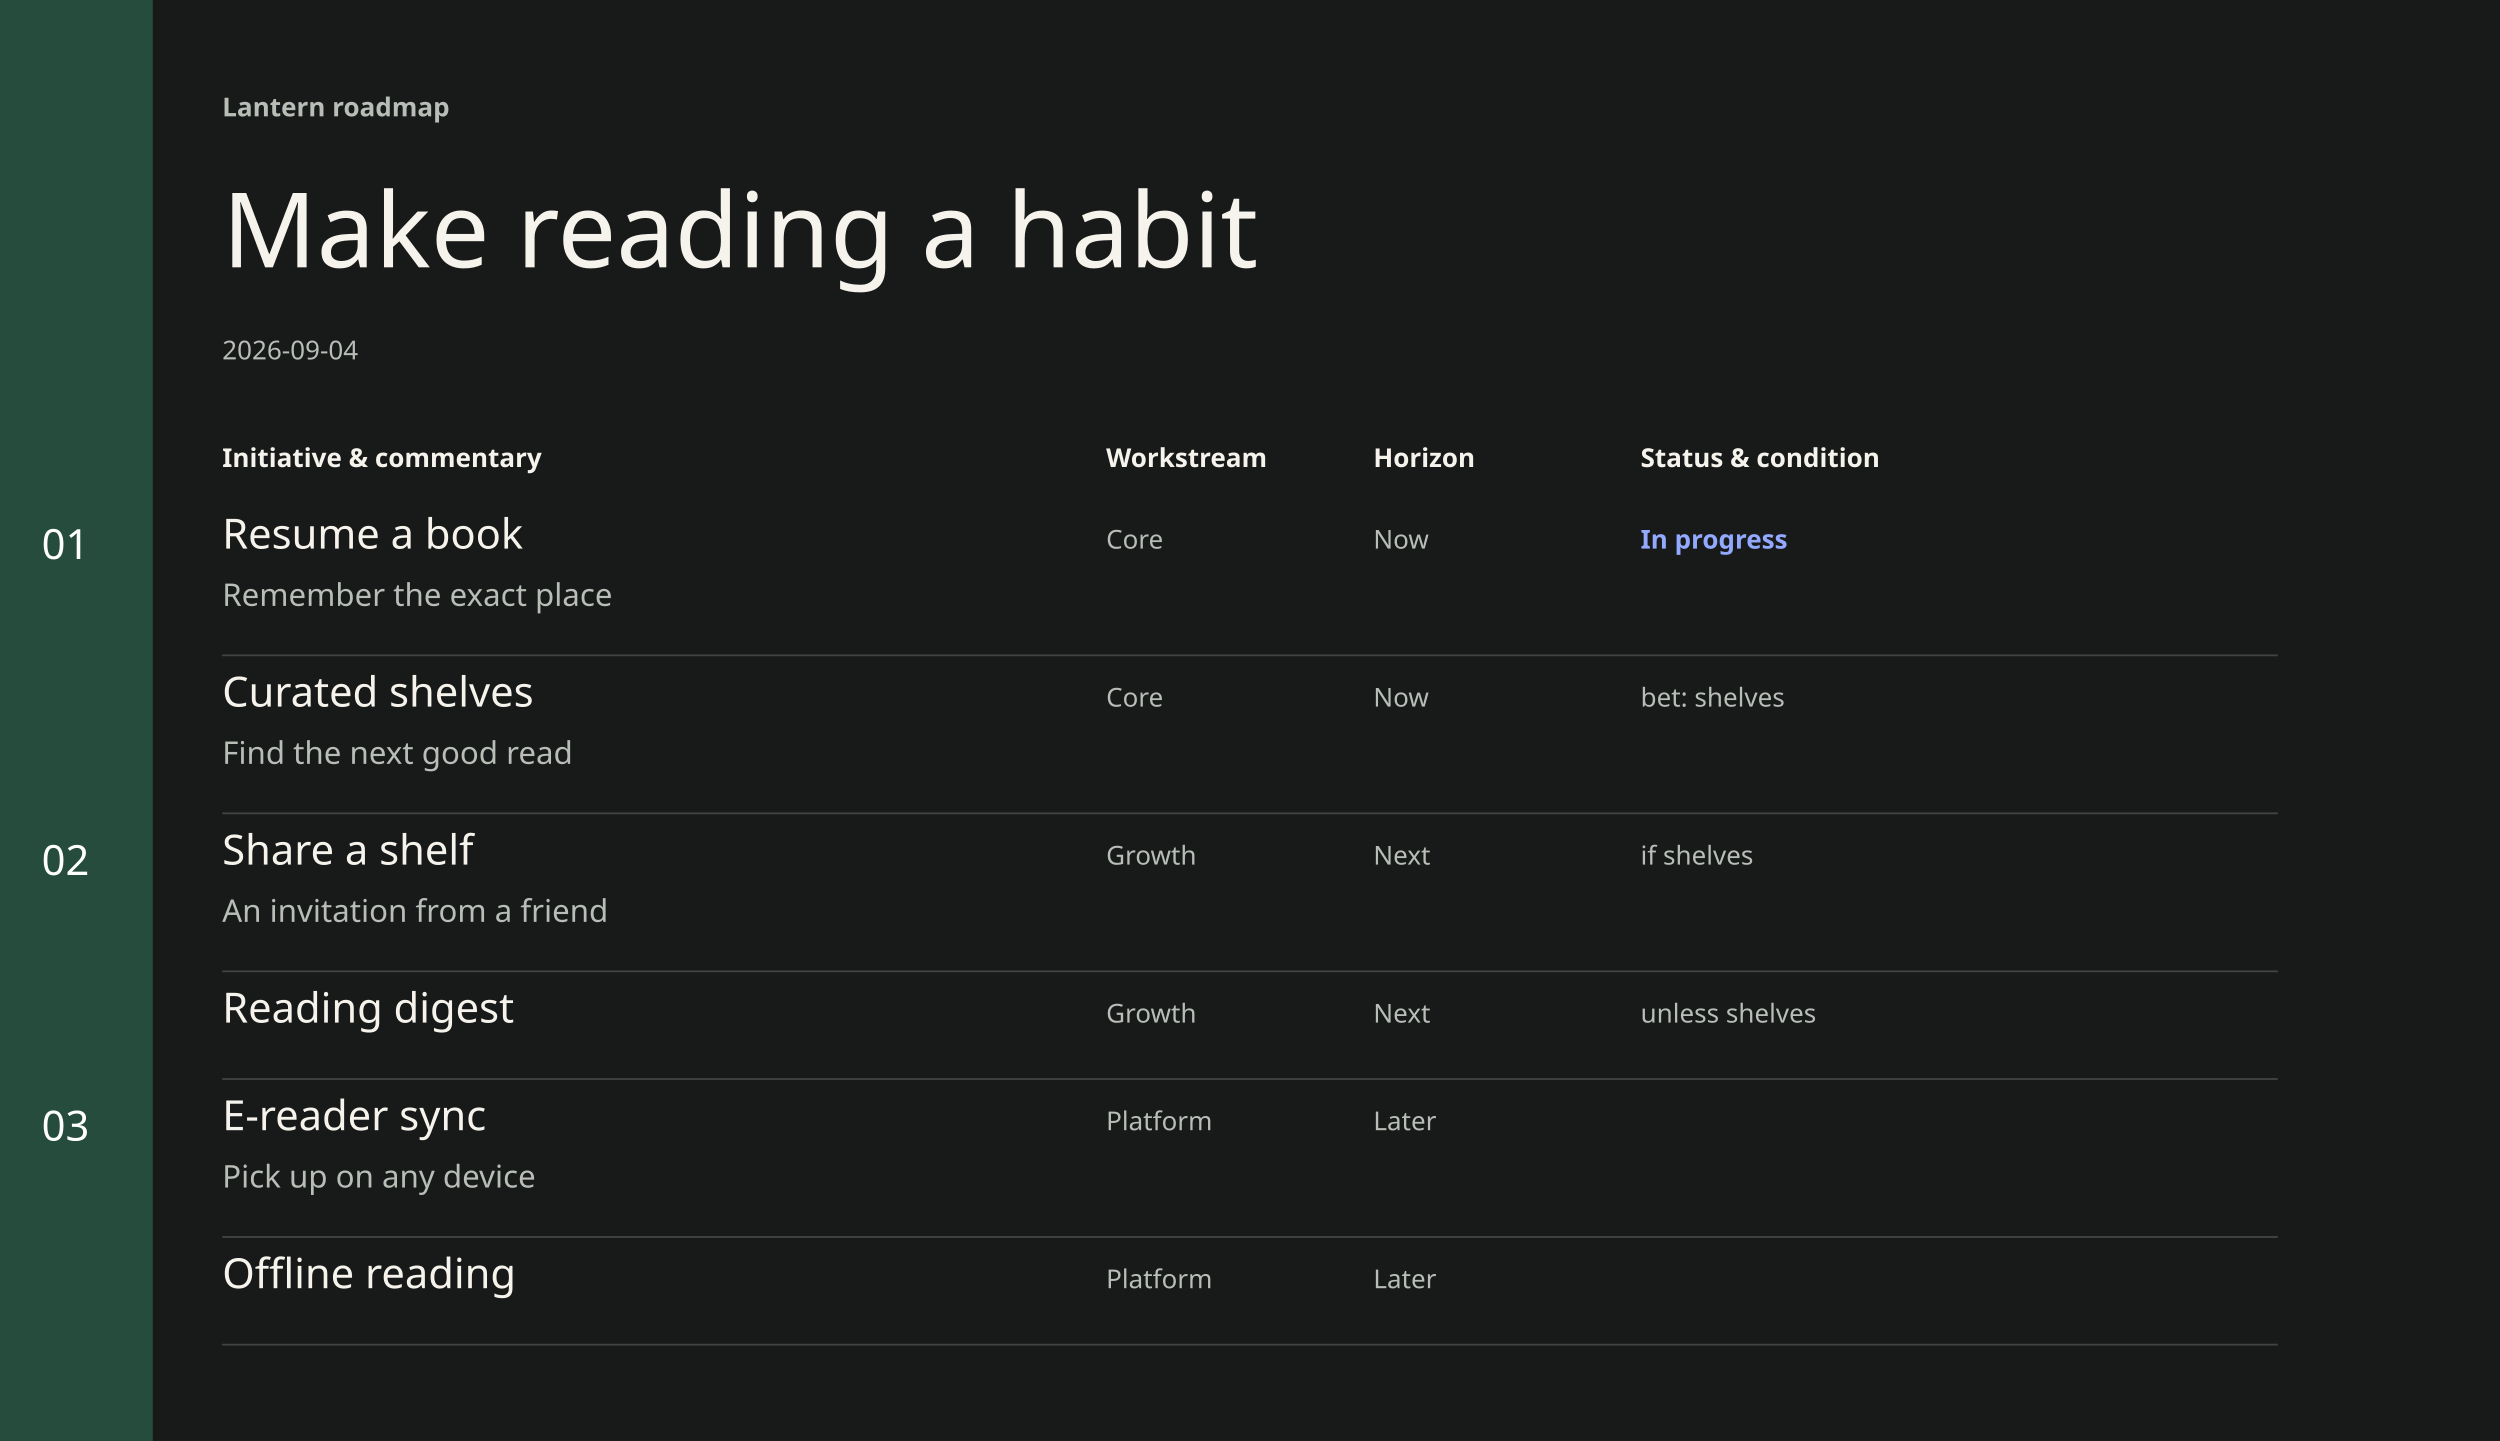
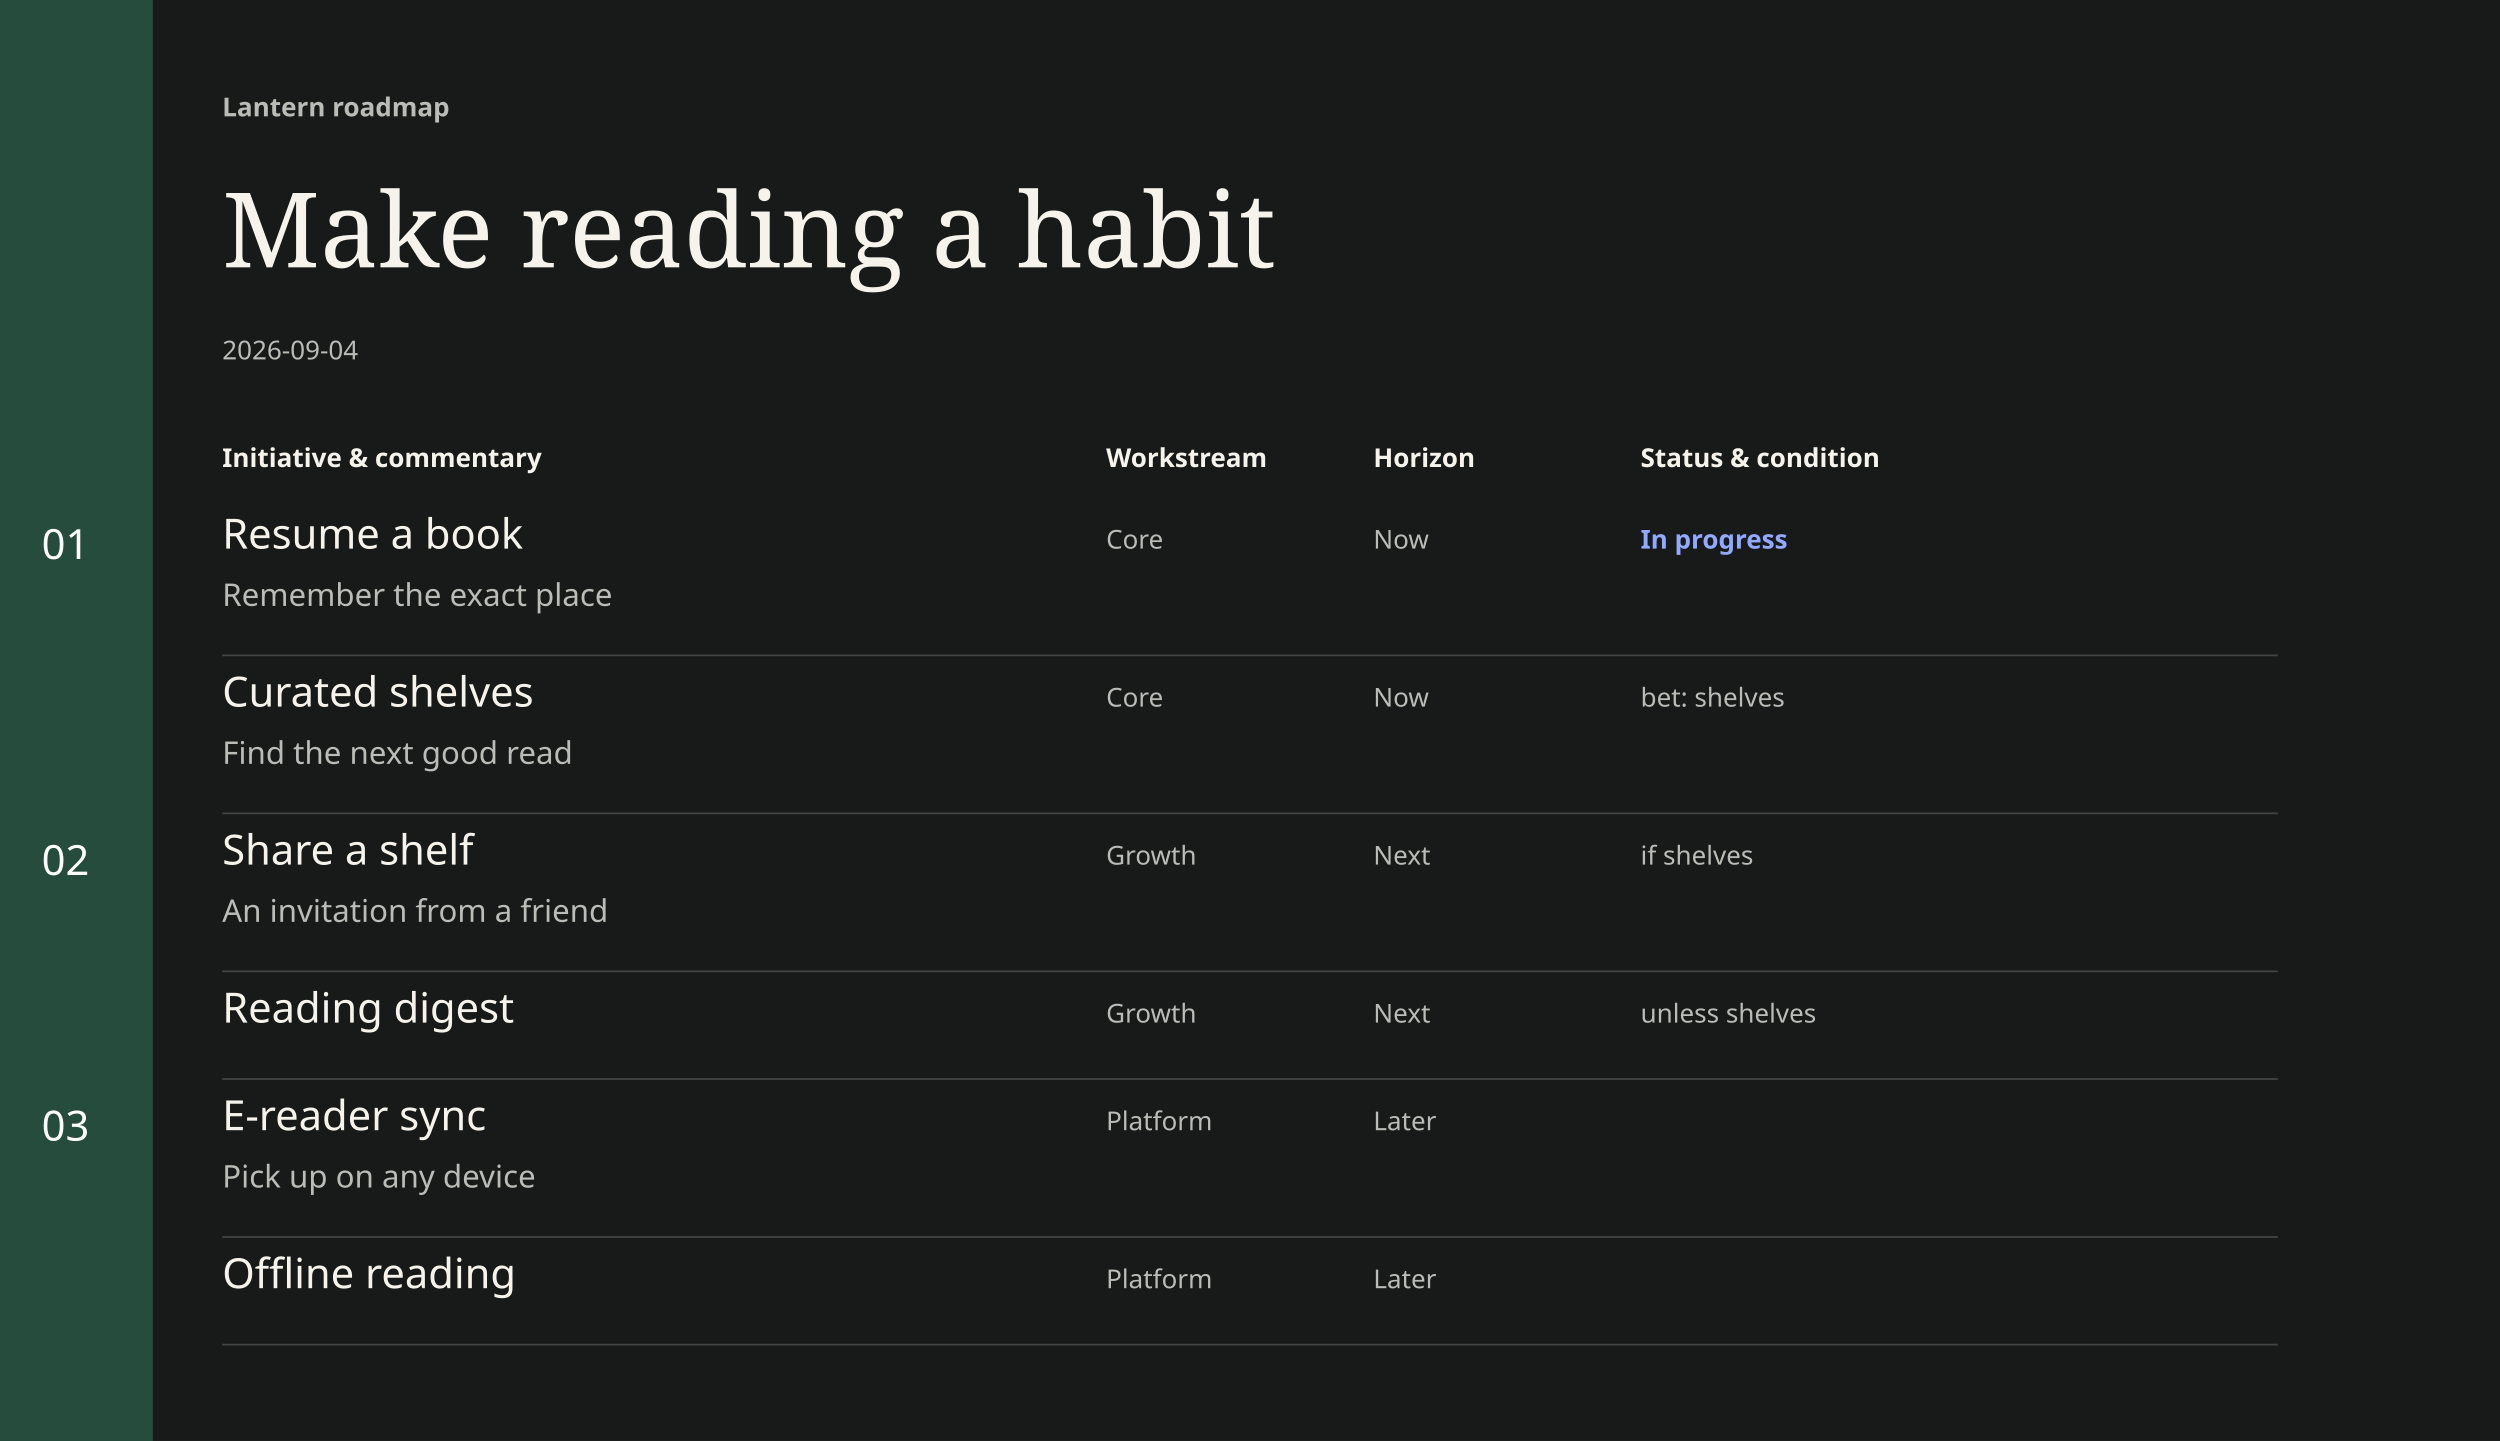
- <svg xmlns="http://www.w3.org/2000/svg" width="1440" height="830" viewBox="0 0 1440 830" font-family="DM Sans" data-chapter-layout="register" data-min-readable-scale="0.7" data-register-layout="wide">
+ <svg xmlns="http://www.w3.org/2000/svg" width="1440" height="830" viewBox="0 0 1440 830" font-family="DM Sans, sans-serif" data-chapter-layout="register" data-min-readable-scale="0.7" data-register-layout="wide">
  <rect x="0" y="0" width="1440" height="830" fill="#171A18" />
  <rect x="0" y="0" width="88" height="830" fill="#254C3D" />
-   <text x="128" y="67" font-family="DM Sans" font-size="15" font-weight="600" fill="#B8BDB8">Lantern roadmap</text>
-   <text x="128" y="154" font-family="Instrument Serif" font-size="60" font-weight="400" fill="#F6F3ED">Make reading a habit</text>
-   <text x="128" y="207" font-family="DM Sans" font-size="15" font-weight="400" fill="#B8BDB8">2026-09-04</text>
-   <text x="128" y="269" font-family="DM Sans" font-size="15" font-weight="600" fill="#F6F3ED">Initiative &amp; commentary</text>
-   <text x="637.12" y="269" font-family="DM Sans" font-size="15" font-weight="600" fill="#F6F3ED">Workstream</text>
-   <text x="791.04" y="269" font-family="DM Sans" font-size="15" font-weight="600" fill="#F6F3ED">Horizon</text>
-   <text x="944.96" y="269" font-family="DM Sans" font-size="15" font-weight="600" fill="#F6F3ED">Status &amp; condition</text>
-   <text x="24" y="322" font-family="DM Sans" font-size="24" font-weight="400" fill="#ffffff">01</text>
-   <text x="24" y="504" font-family="DM Sans" font-size="24" font-weight="400" fill="#ffffff">02</text>
-   <text x="24" y="657" font-family="DM Sans" font-size="24" font-weight="400" fill="#ffffff">03</text>
+   <text x="128" y="67" font-family="DM Sans, sans-serif" font-size="15" font-weight="600" fill="#B8BDB8">Lantern roadmap</text>
+   <text x="128" y="154" font-family="Instrument Serif, serif" font-size="60" font-weight="400" fill="#F6F3ED">Make reading a habit</text>
+   <text x="128" y="207" font-family="DM Sans, sans-serif" font-size="15" font-weight="400" fill="#B8BDB8">2026-09-04</text>
+   <text x="128" y="269" font-family="DM Sans, sans-serif" font-size="15" font-weight="600" fill="#F6F3ED">Initiative &amp; commentary</text>
+   <text x="637.12" y="269" font-family="DM Sans, sans-serif" font-size="15" font-weight="600" fill="#F6F3ED">Workstream</text>
+   <text x="791.04" y="269" font-family="DM Sans, sans-serif" font-size="15" font-weight="600" fill="#F6F3ED">Horizon</text>
+   <text x="944.96" y="269" font-family="DM Sans, sans-serif" font-size="15" font-weight="600" fill="#F6F3ED">Status &amp; condition</text>
+   <text x="24" y="322" font-family="DM Sans, sans-serif" font-size="24" font-weight="400" fill="#ffffff">01</text>
+   <text x="24" y="504" font-family="DM Sans, sans-serif" font-size="24" font-weight="400" fill="#ffffff">02</text>
+   <text x="24" y="657" font-family="DM Sans, sans-serif" font-size="24" font-weight="400" fill="#ffffff">03</text>
  <g data-key="resume a book" data-item-title="Resume a book" data-world-state="live">
    <rect x="128" y="292" width="1184" height="85" fill="transparent" />
-     <text x="128" y="316" font-family="DM Sans" font-size="24" font-weight="500" fill="#F6F3ED">Resume a book</text>
-     <text x="128" y="349" font-family="DM Sans" font-size="18" font-weight="400" fill="#B8BDB8">Remember the exact place</text>
-     <text x="637.12" y="316" font-family="DM Sans" font-size="15" font-weight="400" fill="#B8BDB8">Core</text>
-     <text x="791.04" y="316" font-family="DM Sans" font-size="15" font-weight="400" fill="#B8BDB8">Now</text>
-     <text x="944.96" y="316" font-family="DM Sans" font-size="15" font-weight="600" fill="#93A8FF">In progress</text>
+     <text x="128" y="316" font-family="DM Sans, sans-serif" font-size="24" font-weight="500" fill="#F6F3ED">Resume a book</text>
+     <text x="128" y="349" font-family="DM Sans, sans-serif" font-size="18" font-weight="400" fill="#B8BDB8">Remember the exact place</text>
+     <text x="637.12" y="316" font-family="DM Sans, sans-serif" font-size="15" font-weight="400" fill="#B8BDB8">Core</text>
+     <text x="791.04" y="316" font-family="DM Sans, sans-serif" font-size="15" font-weight="400" fill="#B8BDB8">Now</text>
+     <text x="944.96" y="316" font-family="DM Sans, sans-serif" font-size="15" font-weight="600" fill="#93A8FF">In progress</text>
    <line x1="128" y1="377.5" x2="1312" y2="377.5" stroke="#444543" stroke-width="1" />
  </g>
  <g data-key="curated shelves" data-item-title="Curated shelves" data-world-state="live">
    <rect x="128" y="383" width="1184" height="85" fill="transparent" />
-     <text x="128" y="407" font-family="DM Sans" font-size="24" font-weight="500" fill="#F6F3ED">Curated shelves</text>
-     <text x="128" y="440" font-family="DM Sans" font-size="18" font-weight="400" fill="#B8BDB8">Find the next good read</text>
-     <text x="637.12" y="407" font-family="DM Sans" font-size="15" font-weight="400" fill="#B8BDB8">Core</text>
-     <text x="791.04" y="407" font-family="DM Sans" font-size="15" font-weight="400" fill="#B8BDB8">Now</text>
-     <text x="944.96" y="407" font-family="DM Sans" font-size="15" font-weight="400" fill="#B8BDB8">bet: shelves</text>
+     <text x="128" y="407" font-family="DM Sans, sans-serif" font-size="24" font-weight="500" fill="#F6F3ED">Curated shelves</text>
+     <text x="128" y="440" font-family="DM Sans, sans-serif" font-size="18" font-weight="400" fill="#B8BDB8">Find the next good read</text>
+     <text x="637.12" y="407" font-family="DM Sans, sans-serif" font-size="15" font-weight="400" fill="#B8BDB8">Core</text>
+     <text x="791.04" y="407" font-family="DM Sans, sans-serif" font-size="15" font-weight="400" fill="#B8BDB8">Now</text>
+     <text x="944.96" y="407" font-family="DM Sans, sans-serif" font-size="15" font-weight="400" fill="#B8BDB8">bet: shelves</text>
    <line x1="128" y1="468.5" x2="1312" y2="468.5" stroke="#444543" stroke-width="1" />
  </g>
  <g data-key="share a shelf" data-item-title="Share a shelf" data-world-state="cond">
    <rect x="128" y="474" width="1184" height="85" fill="transparent" />
-     <text x="128" y="498" font-family="DM Sans" font-size="24" font-weight="500" fill="#F6F3ED">Share a shelf</text>
-     <text x="128" y="531" font-family="DM Sans" font-size="18" font-weight="400" fill="#B8BDB8">An invitation from a friend</text>
-     <text x="637.12" y="498" font-family="DM Sans" font-size="15" font-weight="400" fill="#B8BDB8">Growth</text>
-     <text x="791.04" y="498" font-family="DM Sans" font-size="15" font-weight="400" fill="#B8BDB8">Next</text>
-     <text x="944.96" y="498" font-family="DM Sans" font-size="15" font-weight="400" fill="#B8BDB8">if shelves</text>
+     <text x="128" y="498" font-family="DM Sans, sans-serif" font-size="24" font-weight="500" fill="#F6F3ED">Share a shelf</text>
+     <text x="128" y="531" font-family="DM Sans, sans-serif" font-size="18" font-weight="400" fill="#B8BDB8">An invitation from a friend</text>
+     <text x="637.12" y="498" font-family="DM Sans, sans-serif" font-size="15" font-weight="400" fill="#B8BDB8">Growth</text>
+     <text x="791.04" y="498" font-family="DM Sans, sans-serif" font-size="15" font-weight="400" fill="#B8BDB8">Next</text>
+     <text x="944.96" y="498" font-family="DM Sans, sans-serif" font-size="15" font-weight="400" fill="#B8BDB8">if shelves</text>
    <line x1="128" y1="559.5" x2="1312" y2="559.5" stroke="#444543" stroke-width="1" />
  </g>
  <g data-key="reading digest" data-item-title="Reading digest" data-world-state="cond">
    <rect x="128" y="565" width="1184" height="56" fill="transparent" />
-     <text x="128" y="589" font-family="DM Sans" font-size="24" font-weight="500" fill="#F6F3ED">Reading digest</text>
-     <text x="637.12" y="589" font-family="DM Sans" font-size="15" font-weight="400" fill="#B8BDB8">Growth</text>
-     <text x="791.04" y="589" font-family="DM Sans" font-size="15" font-weight="400" fill="#B8BDB8">Next</text>
-     <text x="944.96" y="589" font-family="DM Sans" font-size="15" font-weight="400" fill="#B8BDB8">unless shelves</text>
+     <text x="128" y="589" font-family="DM Sans, sans-serif" font-size="24" font-weight="500" fill="#F6F3ED">Reading digest</text>
+     <text x="637.12" y="589" font-family="DM Sans, sans-serif" font-size="15" font-weight="400" fill="#B8BDB8">Growth</text>
+     <text x="791.04" y="589" font-family="DM Sans, sans-serif" font-size="15" font-weight="400" fill="#B8BDB8">Next</text>
+     <text x="944.96" y="589" font-family="DM Sans, sans-serif" font-size="15" font-weight="400" fill="#B8BDB8">unless shelves</text>
    <line x1="128" y1="621.5" x2="1312" y2="621.5" stroke="#444543" stroke-width="1" />
  </g>
  <g data-key="e-reader sync" data-item-title="E-reader sync" data-world-state="live">
    <rect x="128" y="627" width="1184" height="85" fill="transparent" />
-     <text x="128" y="651" font-family="DM Sans" font-size="24" font-weight="500" fill="#F6F3ED">E-reader sync</text>
-     <text x="128" y="684" font-family="DM Sans" font-size="18" font-weight="400" fill="#B8BDB8">Pick up on any device</text>
-     <text x="637.12" y="651" font-family="DM Sans" font-size="15" font-weight="400" fill="#B8BDB8">Platform</text>
-     <text x="791.04" y="651" font-family="DM Sans" font-size="15" font-weight="400" fill="#B8BDB8">Later</text>
+     <text x="128" y="651" font-family="DM Sans, sans-serif" font-size="24" font-weight="500" fill="#F6F3ED">E-reader sync</text>
+     <text x="128" y="684" font-family="DM Sans, sans-serif" font-size="18" font-weight="400" fill="#B8BDB8">Pick up on any device</text>
+     <text x="637.12" y="651" font-family="DM Sans, sans-serif" font-size="15" font-weight="400" fill="#B8BDB8">Platform</text>
+     <text x="791.04" y="651" font-family="DM Sans, sans-serif" font-size="15" font-weight="400" fill="#B8BDB8">Later</text>
    <line x1="128" y1="712.5" x2="1312" y2="712.5" stroke="#444543" stroke-width="1" />
  </g>
  <g data-key="offline reading" data-item-title="Offline reading" data-world-state="live">
    <rect x="128" y="718" width="1184" height="56" fill="transparent" />
-     <text x="128" y="742" font-family="DM Sans" font-size="24" font-weight="500" fill="#F6F3ED">Offline reading</text>
-     <text x="637.12" y="742" font-family="DM Sans" font-size="15" font-weight="400" fill="#B8BDB8">Platform</text>
-     <text x="791.04" y="742" font-family="DM Sans" font-size="15" font-weight="400" fill="#B8BDB8">Later</text>
+     <text x="128" y="742" font-family="DM Sans, sans-serif" font-size="24" font-weight="500" fill="#F6F3ED">Offline reading</text>
+     <text x="637.12" y="742" font-family="DM Sans, sans-serif" font-size="15" font-weight="400" fill="#B8BDB8">Platform</text>
+     <text x="791.04" y="742" font-family="DM Sans, sans-serif" font-size="15" font-weight="400" fill="#B8BDB8">Later</text>
    <line x1="128" y1="774.5" x2="1312" y2="774.5" stroke="#444543" stroke-width="1" />
  </g>
</svg>
